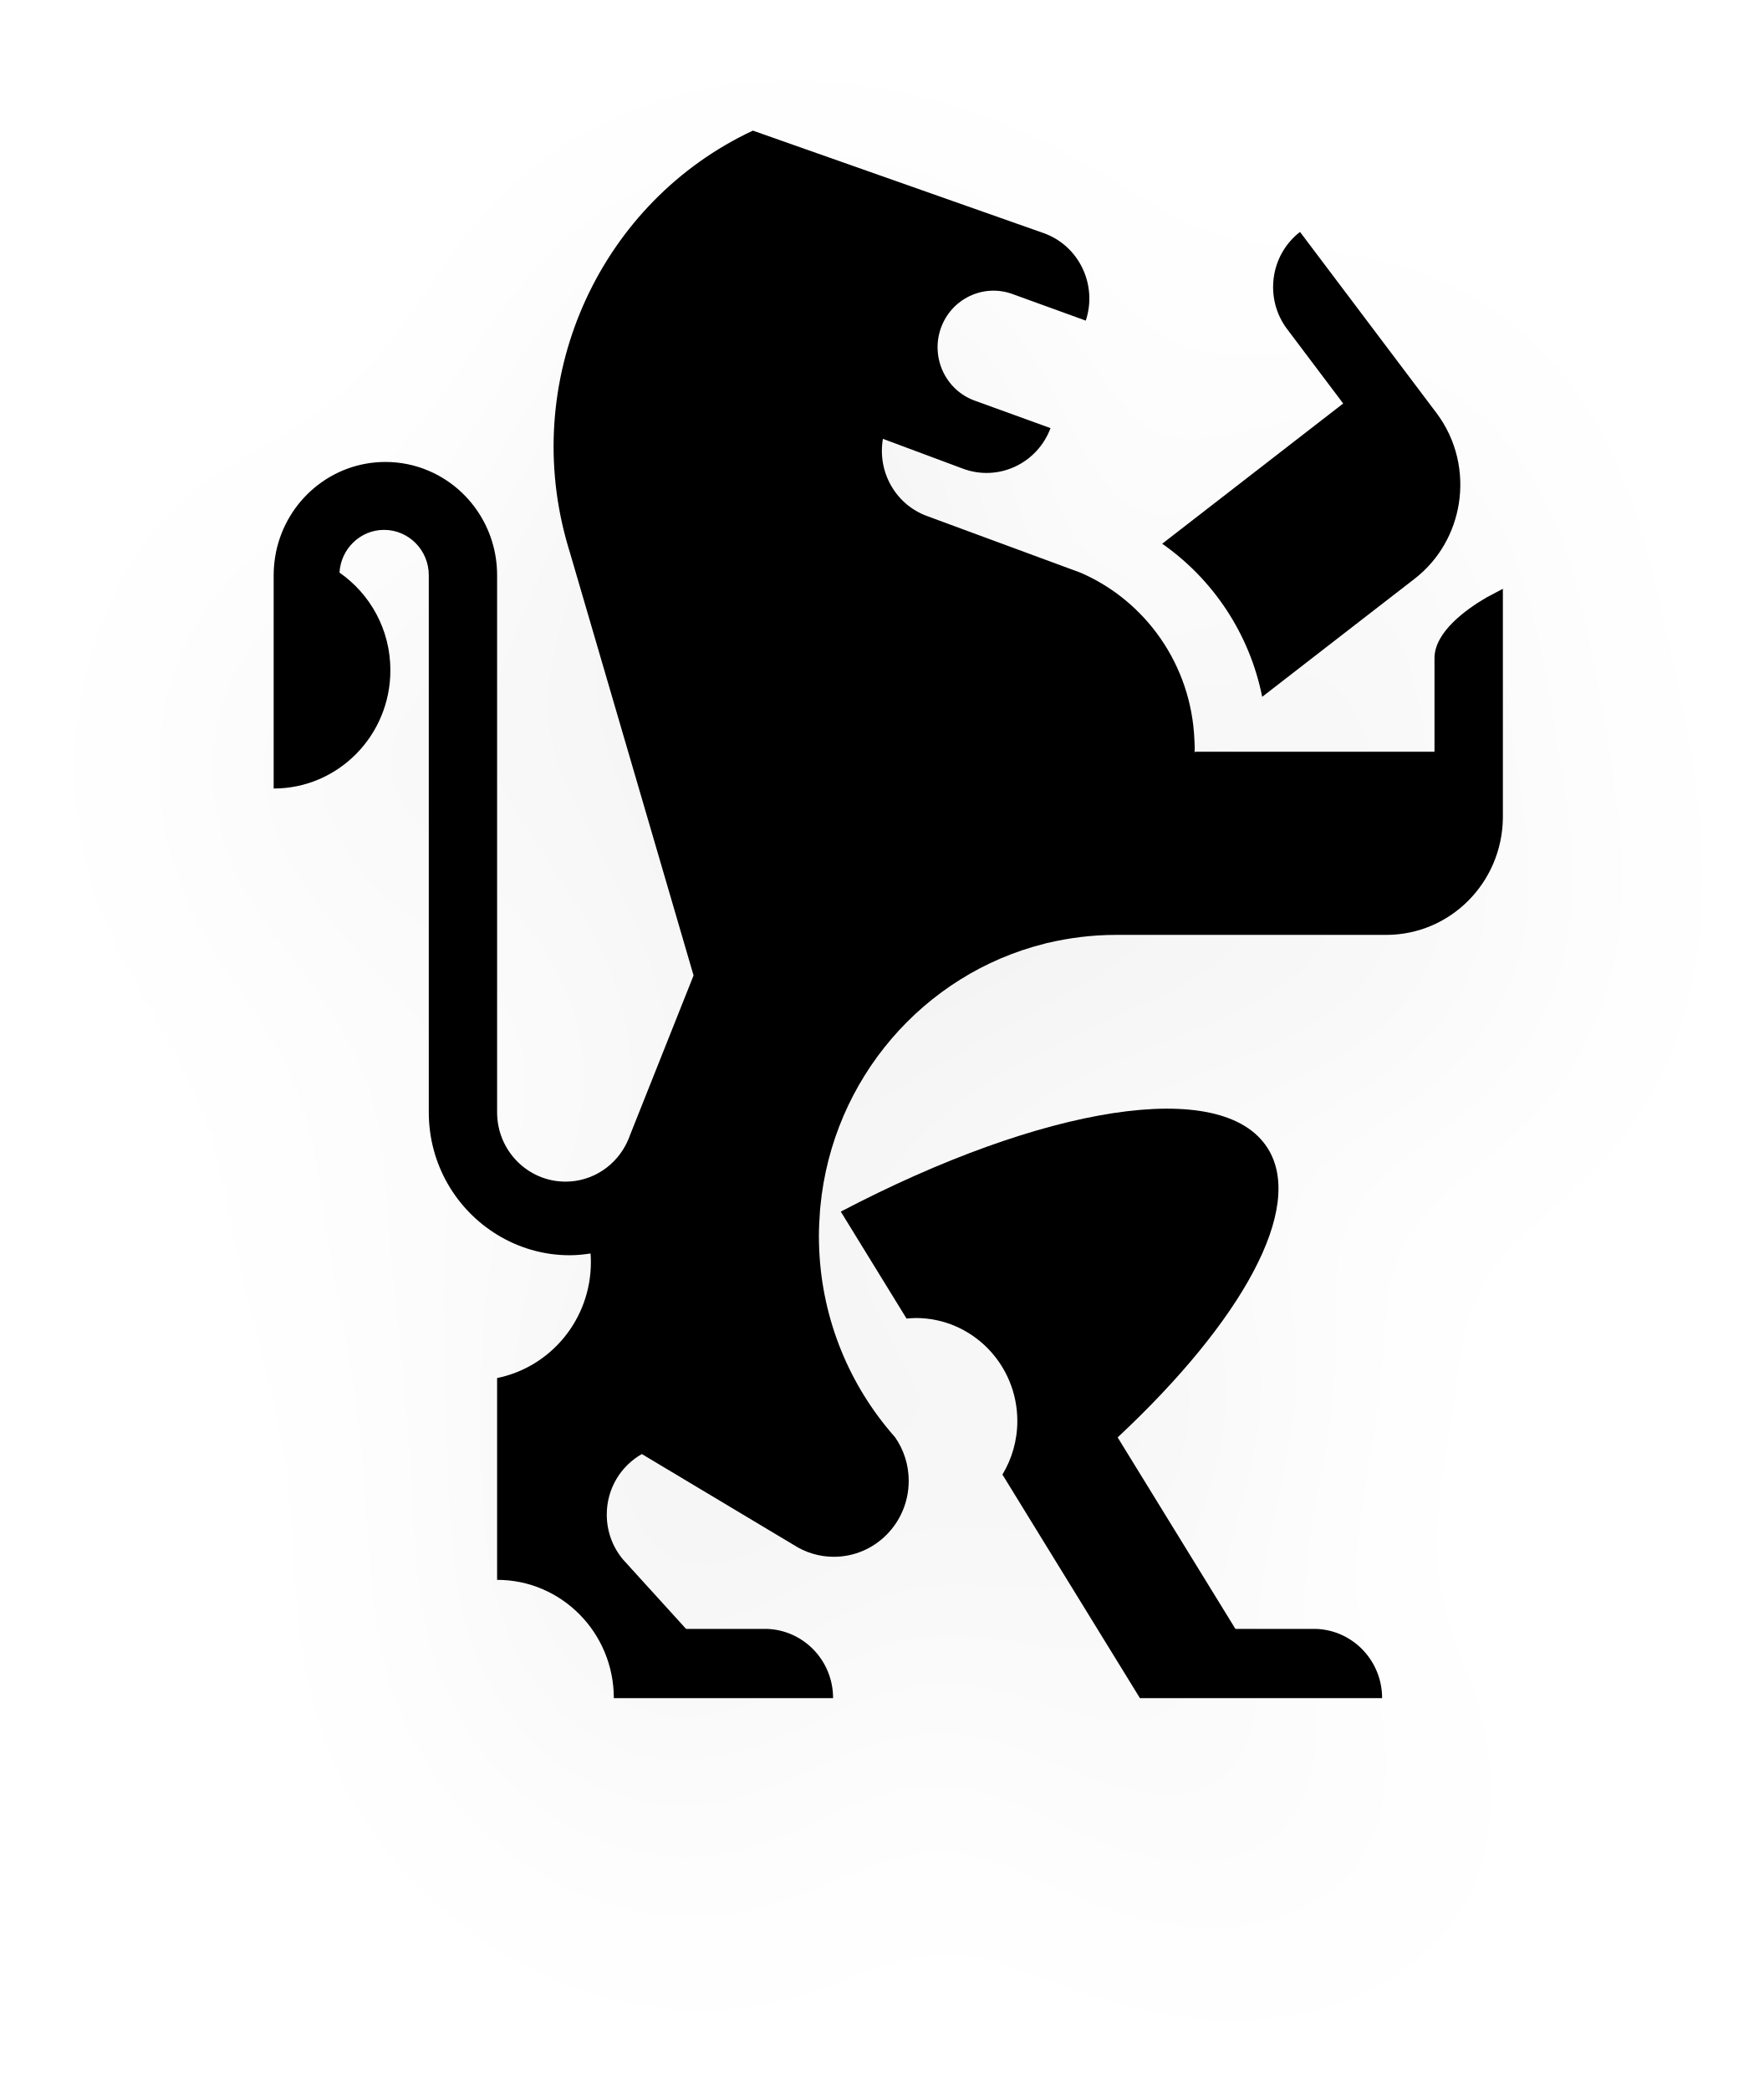
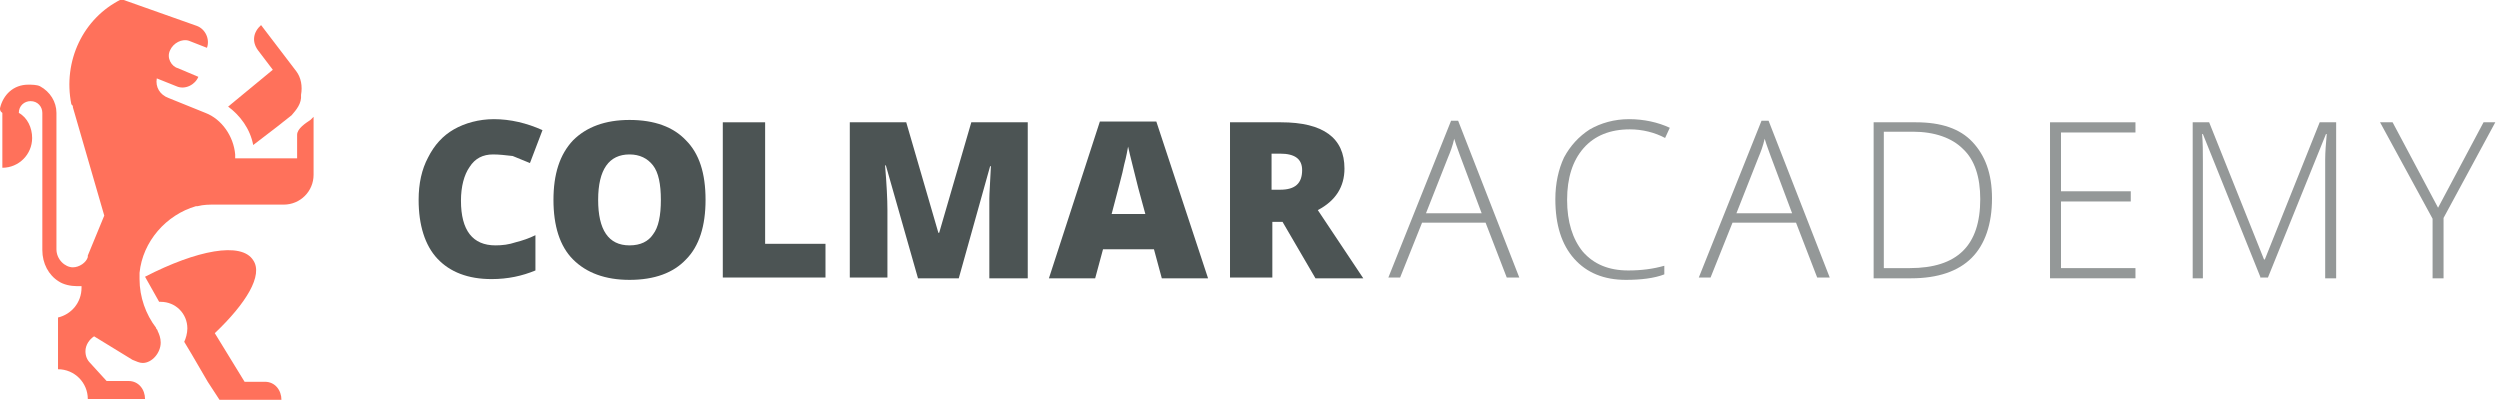
- <svg xmlns="http://www.w3.org/2000/svg" width="27px" height="32px" viewBox="0 0 27 32" version="1.1">
-   <defs>
-     <filter x="-50%" y="-50%" width="200%" height="200%" filterUnits="objectBoundingBox" id="filter-1">
-       <feOffset dx="0" dy="2" in="SourceAlpha" result="shadowOffsetOuter1" />
-       <feGaussianBlur stdDeviation="2" in="shadowOffsetOuter1" result="shadowBlurOuter1" />
-       <feColorMatrix values="0 0 0 0 0   0 0 0 0 0   0 0 0 0 0  0 0 0 0.05 0" type="matrix" in="shadowBlurOuter1" result="shadowMatrixOuter1" />
-       <feMerge>
-         <feMergeNode in="shadowMatrixOuter1" />
-         <feMergeNode in="SourceGraphic" />
-       </feMerge>
-     </filter>
-   </defs>
-   <g id="OPt-2" stroke="none" stroke-width="1" fill="none" fill-rule="evenodd">
-     <g id="prog2_pro3_Mobile-Portrait_opt2-Copy-2" transform="translate(-10, -15)" fill="#000000">
+ <svg xmlns="http://www.w3.org/2000/svg" version="1.1" id="Layer_1" x="0px" y="0px" viewBox="0 0 318.9 51" style="enable-background:new 0 0 318.9 51;" xml:space="preserve">
+   <style type="text/css">
+ 	.st0{fill:#4C5454;}
+ 	.st1{fill:#949898;}
+ 	.st2{fill:#FF715B;}
+ </style>
+   <g>
+     <path class="st0" d="M62.9,19.7c-1.3,0-2.3,0.5-3,1.6c-0.7,1-1.1,2.5-1.1,4.3c0,3.8,1.5,5.7,4.4,5.7c0.9,0,1.7-0.1,2.6-0.4   c0.8-0.2,1.7-0.5,2.5-0.9v4.5c-1.7,0.7-3.5,1.1-5.6,1.1c-3,0-5.3-0.9-6.9-2.6c-1.6-1.7-2.4-4.3-2.4-7.5c0-2.1,0.4-3.9,1.2-5.4   c0.8-1.6,1.9-2.8,3.3-3.6s3.2-1.3,5.1-1.3c2.1,0,4.2,0.5,6.2,1.4l-1.6,4.2c-0.7-0.3-1.5-0.6-2.2-0.9C64.5,19.8,63.7,19.7,62.9,19.7   z" />
+     <path class="st0" d="M90,25.5c0,3.3-0.8,5.9-2.5,7.6c-1.6,1.7-4,2.6-7.2,2.6c-3.1,0-5.5-0.9-7.2-2.6s-2.5-4.3-2.5-7.6   c0-3.3,0.8-5.8,2.5-7.6c1.7-1.7,4.1-2.6,7.2-2.6c3.2,0,5.6,0.9,7.2,2.6C89.2,19.6,90,22.1,90,25.5z M76.3,25.5c0,3.8,1.3,5.8,4,5.8   c1.4,0,2.4-0.5,3-1.4c0.7-0.9,1-2.4,1-4.4c0-2-0.3-3.5-1-4.4s-1.7-1.4-3-1.4C77.7,19.7,76.3,21.6,76.3,25.5z" />
+     <path class="st0" d="M92.2,35.5V15.6h5.4v15.5h7.7v4.3H92.2z" />
+     <path class="st0" d="M117.1,35.5L113,21.1h-0.1c0.2,2.4,0.3,4.3,0.3,5.7v8.6h-4.8V15.6h7.2l4.1,14.1h0.1l4.1-14.1h7.2v19.9h-4.9   v-8.7c0-0.5,0-1,0-1.5c0-0.6,0.1-1.9,0.2-4.1h-0.1l-4,14.3H117.1z" />
+     <path class="st0" d="M148.2,35.5l-1-3.7h-6.5l-1,3.7h-5.9l6.5-20h7.2l6.6,20H148.2z M146.1,27.3l-0.9-3.3c-0.2-0.7-0.4-1.7-0.7-2.8   c-0.3-1.2-0.5-2-0.6-2.5c-0.1,0.5-0.2,1.2-0.5,2.3c-0.2,1.1-0.8,3.2-1.6,6.3H146.1z" />
+     <path class="st0" d="M162.3,28.2v7.2h-5.4V15.6h6.5c5.4,0,8.1,2,8.1,5.9c0,2.3-1.1,4.1-3.4,5.3l5.8,8.7h-6.1l-4.2-7.2H162.3z    M162.3,24.2h1c1.9,0,2.8-0.8,2.8-2.5c0-1.4-0.9-2.1-2.8-2.1h-1.1V24.2z" />
+     <path class="st1" d="M189.5,28.4h-8.1l-2.8,7h-1.5l8-20h0.9l7.8,20h-1.6L189.5,28.4z M181.9,27.2h7.1l-2.7-7.2   c-0.2-0.6-0.5-1.3-0.8-2.3c-0.2,0.9-0.5,1.7-0.8,2.4L181.9,27.2z" />
+     <path class="st1" d="M207.9,16.5c-2.5,0-4.5,0.8-5.9,2.4s-2.1,3.8-2.1,6.6c0,2.8,0.7,5,2,6.6c1.4,1.6,3.3,2.4,5.8,2.4   c1.7,0,3.2-0.2,4.6-0.6V35c-1.3,0.5-3,0.7-4.9,0.7c-2.8,0-5-0.9-6.6-2.7c-1.6-1.8-2.4-4.3-2.4-7.6c0-2,0.4-3.8,1.1-5.3   c0.8-1.5,1.9-2.7,3.3-3.6c1.4-0.8,3.1-1.3,5-1.3c1.9,0,3.7,0.4,5.2,1.1l-0.6,1.3C211.1,16.9,209.5,16.5,207.9,16.5z" />
+     <path class="st1" d="M229.1,28.4H221l-2.8,7h-1.5l8-20h0.9l7.8,20h-1.6L229.1,28.4z M221.5,27.2h7.1l-2.7-7.2   c-0.2-0.6-0.5-1.3-0.8-2.3c-0.2,0.9-0.5,1.7-0.8,2.4L221.5,27.2z" />
+     <path class="st1" d="M254.1,25.3c0,3.3-0.9,5.9-2.6,7.6s-4.3,2.6-7.7,2.6H239V15.6h5.4c3.2,0,5.6,0.8,7.2,2.5   S254.1,22.1,254.1,25.3z M252.6,25.4c0-2.8-0.7-5-2.2-6.4c-1.4-1.4-3.6-2.2-6.4-2.2h-3.7v17.4h3.3   C249.7,34.2,252.6,31.3,252.6,25.4z" />
+     <path class="st1" d="M272.4,35.5h-10.9V15.6h10.9v1.3h-9.5v7.5h8.9v1.3h-8.9v8.5h9.5V35.5z" />
+     <path class="st1" d="M288.4,35.5L281,17.1h-0.1c0.1,1.1,0.1,2.3,0.1,3.5v14.9h-1.3V15.6h2.1l7,17.5h0.1l7-17.5h2.1v19.9h-1.4V20.4   c0-1.1,0.1-2.1,0.2-3.3h-0.1l-7.4,18.3H288.4z" />
+     <path class="st1" d="M311,26.5l5.8-10.9h1.5l-6.6,12.2v7.7h-1.4v-7.6l-6.7-12.3h1.6L311,26.5z" />
+   </g>
+   <g id="OPt-2">
+     <g id="prog2_pro3_Mobile-Portrait_opt2-Copy-2" transform="translate(-10, -15)">
      <g id="nav">
-         <g id="Group-6" filter="url(#filter-1)">
-           <g id="ic_home" transform="translate(14, 17)">
-             <g id="Group" transform="translate(9.6, 12) scale(-1, 1) translate(-9.6, -12) ">
-               <path d="M1.542,6.862 L2.436,7.554 L3.875,8.669 C4.069,7.7 4.63,6.867 5.406,6.325 L2.635,4.178 L3.493,3.039 C3.844,2.573 3.756,1.907 3.296,1.551 L1.207,4.323 C0.898,4.733 0.79,5.235 0.864,5.708 C0.934,6.15 1.163,6.568 1.542,6.862 L1.542,6.862 Z" id="Shape" />
-               <path d="M10.327,16.551 C7.236,14.931 4.483,14.473 3.788,15.585 C3.218,16.499 4.188,18.233 6.088,20.008 L4.285,22.94 L3.057,22.94 C2.492,22.956 2.039,23.424 2.039,24 L3.633,24 L5.747,24 L6.399,22.94 L7.444,21.241 L7.852,20.577 C7.708,20.338 7.624,20.057 7.624,19.757 C7.624,18.886 8.321,18.18 9.18,18.18 C9.227,18.18 9.274,18.185 9.32,18.189 L10.327,16.551 L10.327,16.551 Z" id="Shape" />
-               <path d="M18.974,6.453 C18.812,5.665 18.124,5.073 17.299,5.073 C17.064,5.073 16.839,5.121 16.635,5.209 C16.021,5.471 15.589,6.088 15.589,6.807 L15.589,15.031 C15.589,15.617 15.12,16.092 14.542,16.092 C14.121,16.092 13.759,15.84 13.593,15.476 C13.578,15.444 13.565,15.411 13.553,15.377 L12.581,12.935 L14.468,6.481 C14.469,6.477 14.471,6.472 14.472,6.468 C14.495,6.396 14.515,6.323 14.535,6.251 C15.222,3.722 13.986,1.082 11.673,0 L7.23,1.566 C6.684,1.755 6.393,2.356 6.576,2.909 L7.701,2.501 C8.146,2.34 8.636,2.575 8.795,3.025 C8.954,3.476 8.722,3.973 8.277,4.134 L7.116,4.555 C7.319,5.099 7.916,5.377 8.456,5.176 L9.682,4.719 C9.769,5.22 9.492,5.725 9.004,5.902 L6.655,6.769 C5.664,7.198 4.961,8.176 4.913,9.325 C4.911,9.367 4.908,9.409 4.908,9.452 C4.908,9.478 4.911,9.504 4.911,9.53 C4.907,9.518 4.904,9.51 4.904,9.51 L1.237,9.51 L1.237,8.076 C1.237,7.676 0.749,7.327 0.439,7.147 L0.19,7.015 L0.19,10.528 C0.204,11.517 0.997,12.314 1.976,12.314 L6.111,12.314 C6.478,12.314 6.834,12.359 7.175,12.441 C7.158,12.437 7.142,12.431 7.125,12.426 C7.143,12.432 7.161,12.437 7.179,12.441 C7.19,12.444 7.2,12.447 7.211,12.45 C9.054,12.912 10.454,14.514 10.64,16.477 C10.644,16.511 10.646,16.545 10.648,16.58 C10.656,16.694 10.662,16.808 10.662,16.924 C10.662,18.028 10.278,19.042 9.639,19.836 C9.593,19.894 9.544,19.951 9.495,20.007 C9.364,20.196 9.287,20.425 9.287,20.673 C9.287,21.315 9.8,21.836 10.434,21.836 C10.661,21.836 10.873,21.768 11.052,21.652 L13.373,20.263 C13.694,20.445 13.91,20.791 13.91,21.19 C13.91,21.453 13.816,21.694 13.659,21.88 L12.696,22.94 L11.52,22.94 L11.52,22.94 L11.463,22.94 C10.898,22.956 10.445,23.424 10.445,24 L12.538,24 L12.538,24 L13.802,24 C13.802,23 14.602,22.189 15.589,22.189 L15.589,19.099 C14.77,18.934 14.153,18.202 14.153,17.323 C14.153,17.279 14.155,17.236 14.158,17.192 C14.263,17.208 14.369,17.219 14.478,17.219 C14.885,17.219 15.264,17.103 15.589,16.904 C16.215,16.521 16.635,15.827 16.635,15.031 L16.635,6.807 C16.635,6.424 16.942,6.113 17.32,6.113 C17.684,6.113 17.981,6.403 18.002,6.767 C17.532,7.094 17.223,7.641 17.223,8.262 C17.223,9.263 18.023,10.073 19.01,10.073 L19.01,6.807 C19.01,6.686 18.997,6.567 18.974,6.453 L18.974,6.453 Z" id="Shape" />
+         <g id="Group-6">
+           <g id="ic_home_1_" transform="translate(14, 17)">
+             <g id="Group_1_" transform="translate(9.6, 12) scale(-1, 1) translate(-9.6, -12) ">
+               <path id="Shape_5_" class="st2" d="M-14,12.7l1.9,1.5l3,2.3c0.4-2.1,1.7-3.8,3.2-4.9l-5.7-4.7l1.9-2.5        c0.8-1.1,0.6-2.3-0.4-3.2l-4.5,5.9c-0.6,0.8-0.8,1.9-0.6,3C-15.3,11.2-14.6,12-14,12.7L-14,12.7z" />
+               <path id="Shape_4_" class="st2" d="M4.7,33.3c-6.6-3.4-12.3-4.5-13.8-2.1c-1.3,1.9,0.9,5.5,4.9,9.3L-8,46.7h-2.6        c-1.3,0-2.1,1.1-2.1,2.3h3.4h4.5l1.5-2.3l2.1-3.6l0.9-1.5c-0.2-0.4-0.4-1.1-0.4-1.7c0-1.9,1.5-3.4,3.4-3.4h0.2L4.7,33.3        L4.7,33.3z" />
+               <path id="Shape_3_" class="st2" d="M23.2,11.8c-0.4-1.7-1.7-3-3.6-3c-0.4,0-1.1,0-1.5,0.2C16.8,9.7,16,11,16,12.4v17.4        c0,1.3-1.1,2.3-2.1,2.3c-0.8,0-1.7-0.6-1.9-1.3v-0.2l-2.1-5.1l4-13.8l0,0c0-0.2,0-0.2,0.2-0.4c1.1-5.5-1.5-11-6.4-13.4        l-9.6,3.4c-1.1,0.4-1.7,1.7-1.3,2.8l2.3-0.9C0,2.9,1.1,3.5,1.5,4.4C2,5.4,1.3,6.5,0.5,6.7l-2.6,1.1C-1.7,8.8-0.4,9.5,0.7,9        L3.2,8c0.2,1.1-0.4,2.1-1.5,2.5l-4.7,1.9c-2.1,0.8-3.6,3-3.8,5.3V18v0.2l0,0h-7.9v-3c0-0.8-1.1-1.5-1.7-1.9l-0.4-0.4v7.4        c0,2.1,1.7,3.8,3.8,3.8h8.7c0.9,0,1.5,0,2.3,0.2l0,0c0,0,0,0,0.2,0l0,0c3.8,1.1,6.8,4.5,7.2,8.5v0.2c0,0.2,0,0.4,0,0.6        c0,2.3-0.8,4.5-2.1,6.2c0,0.2-0.2,0.2-0.2,0.4c-0.2,0.4-0.4,0.9-0.4,1.5c0,1.3,1.1,2.6,2.3,2.6c0.4,0,0.8-0.2,1.3-0.4l4.9-3        c0.6,0.4,1.1,1.1,1.1,1.9c0,0.6-0.2,1.1-0.6,1.5l-2.1,2.3H7.1l0,0H6.8c-1.3,0-2.1,1.1-2.1,2.3h4.5l0,0h2.8        c0-2.1,1.7-3.8,3.8-3.8v-6.6c-1.7-0.4-3-1.9-3-3.8v-0.2c0.2,0,0.4,0,0.6,0c0.8,0,1.7-0.2,2.3-0.6c1.3-0.8,2.1-2.3,2.1-4V12.4        c0-0.8,0.6-1.5,1.5-1.5c0.8,0,1.5,0.6,1.5,1.5c-1.1,0.6-1.7,1.9-1.7,3.2c0,2.1,1.7,3.8,3.8,3.8v-7        C23.2,12.2,23.2,12,23.2,11.8L23.2,11.8z" />
            </g>
          </g>
        </g>
      </g>
    </g>
  </g>
</svg>
